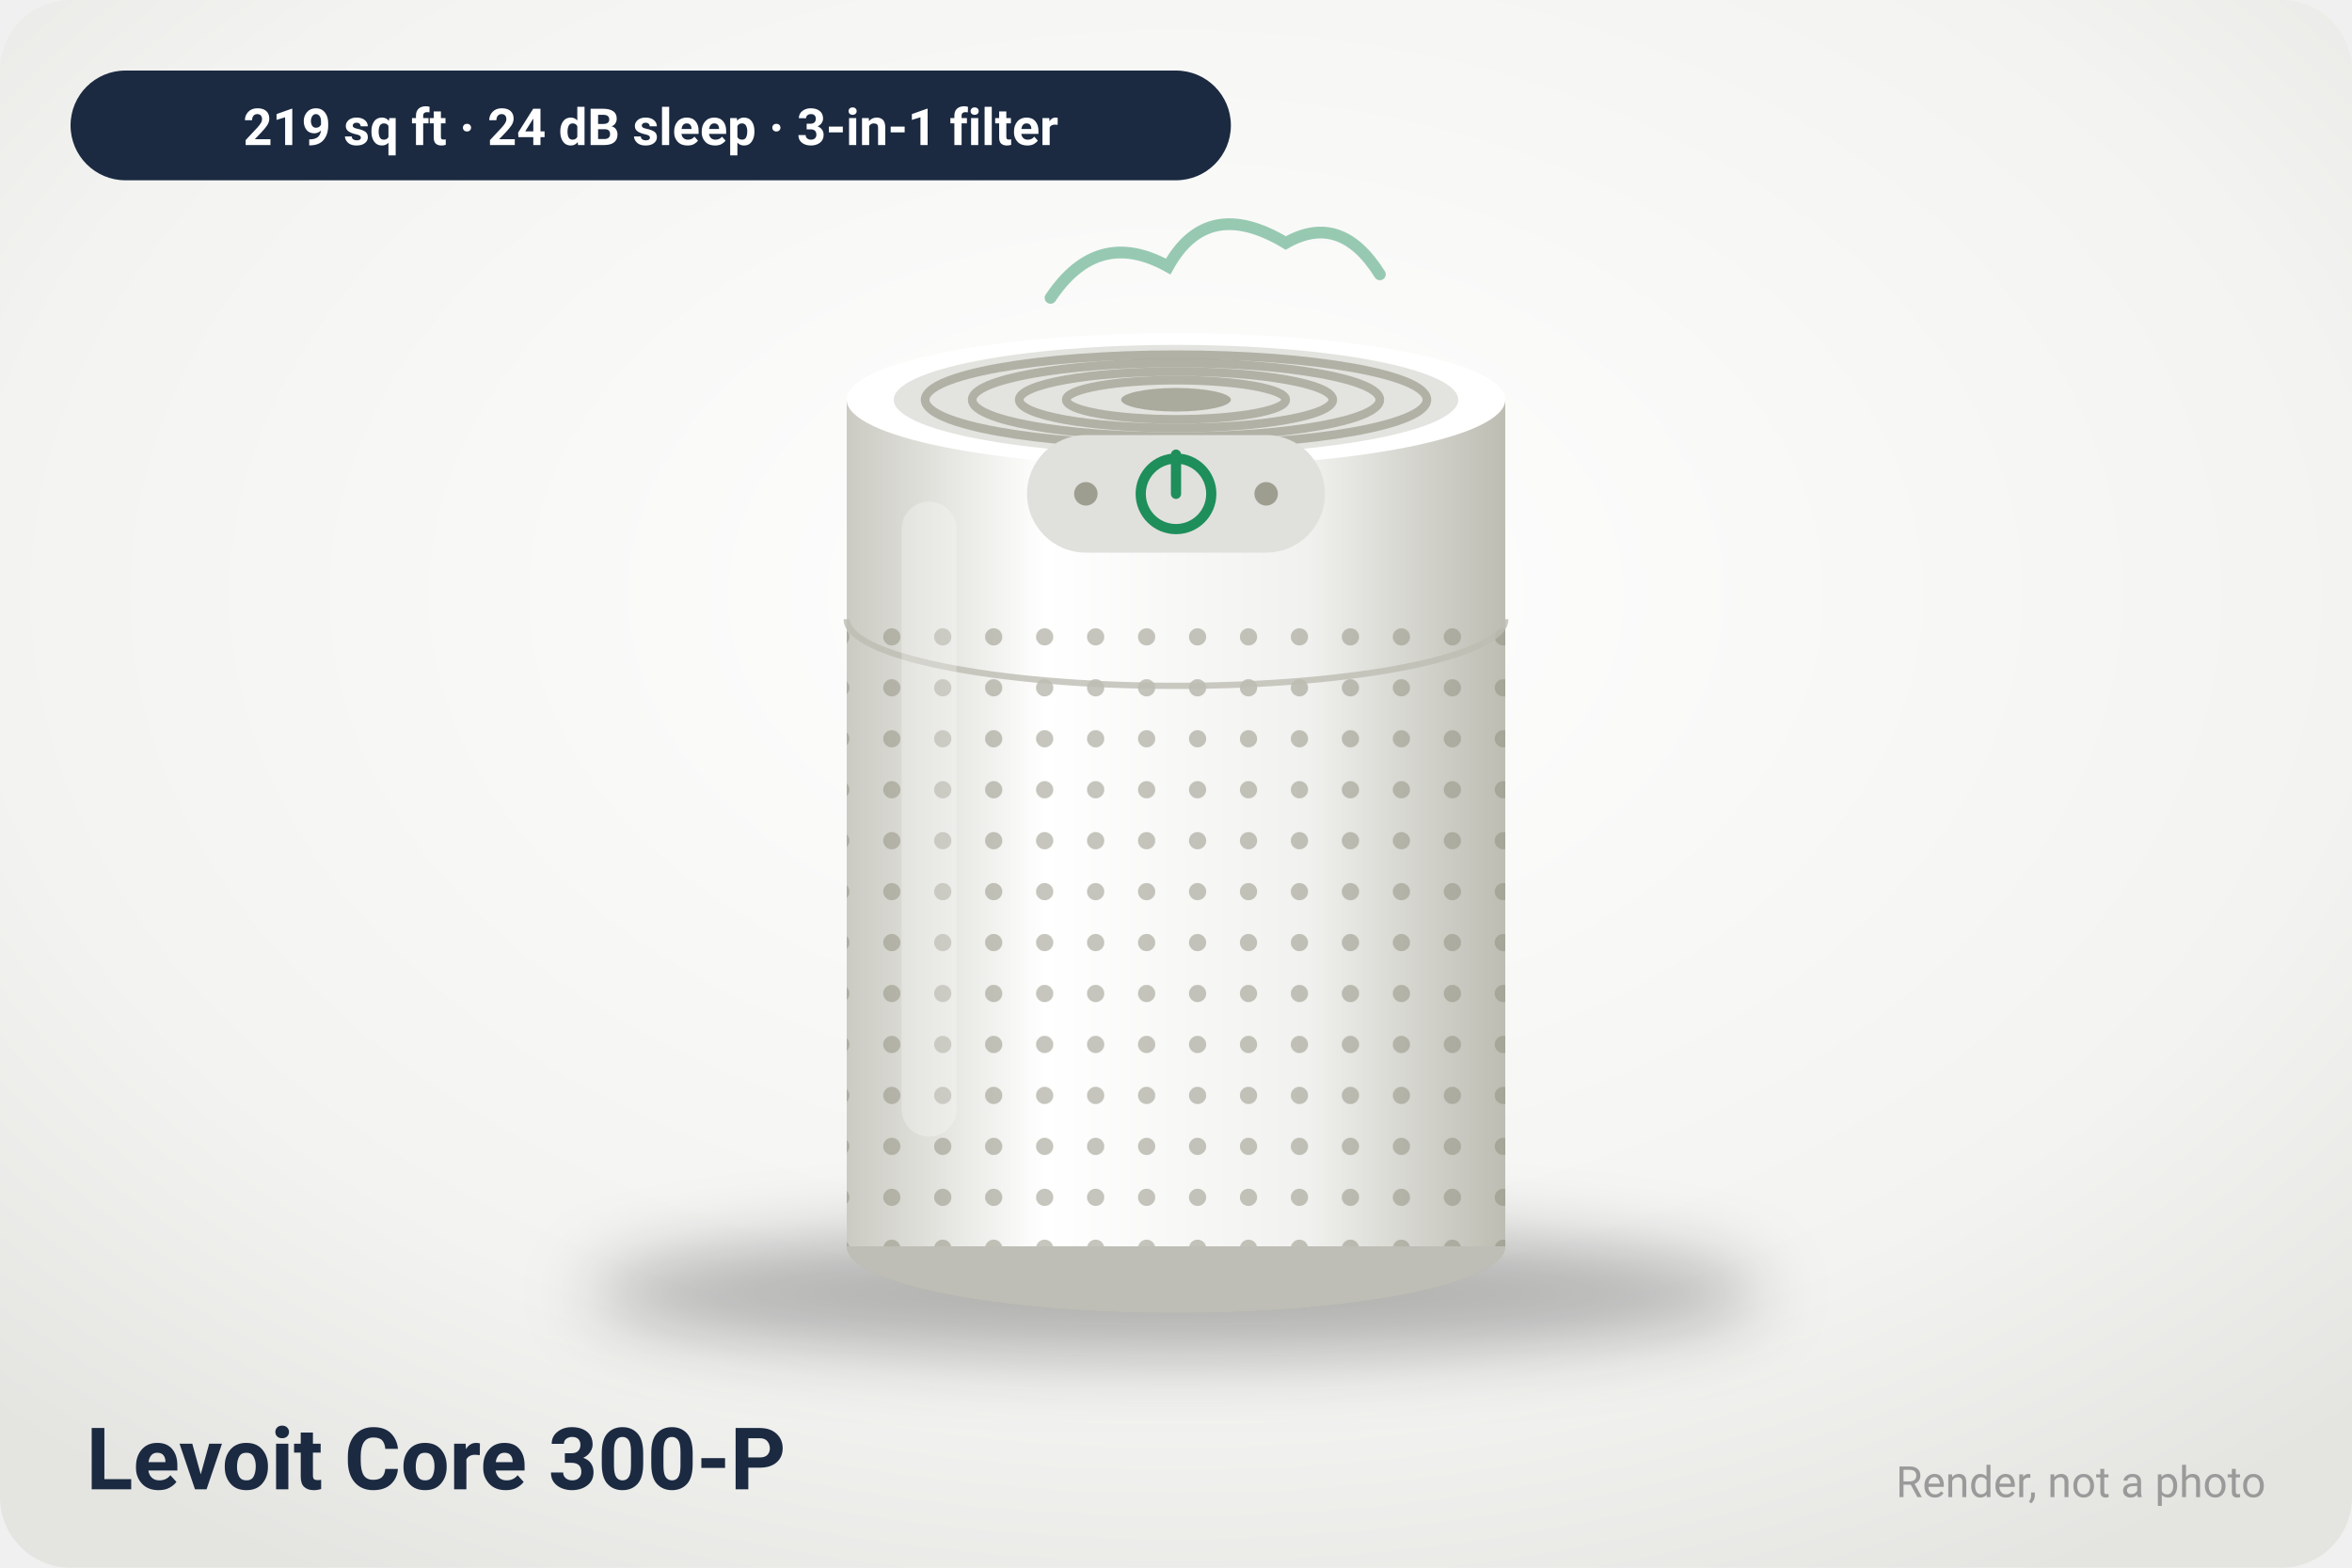
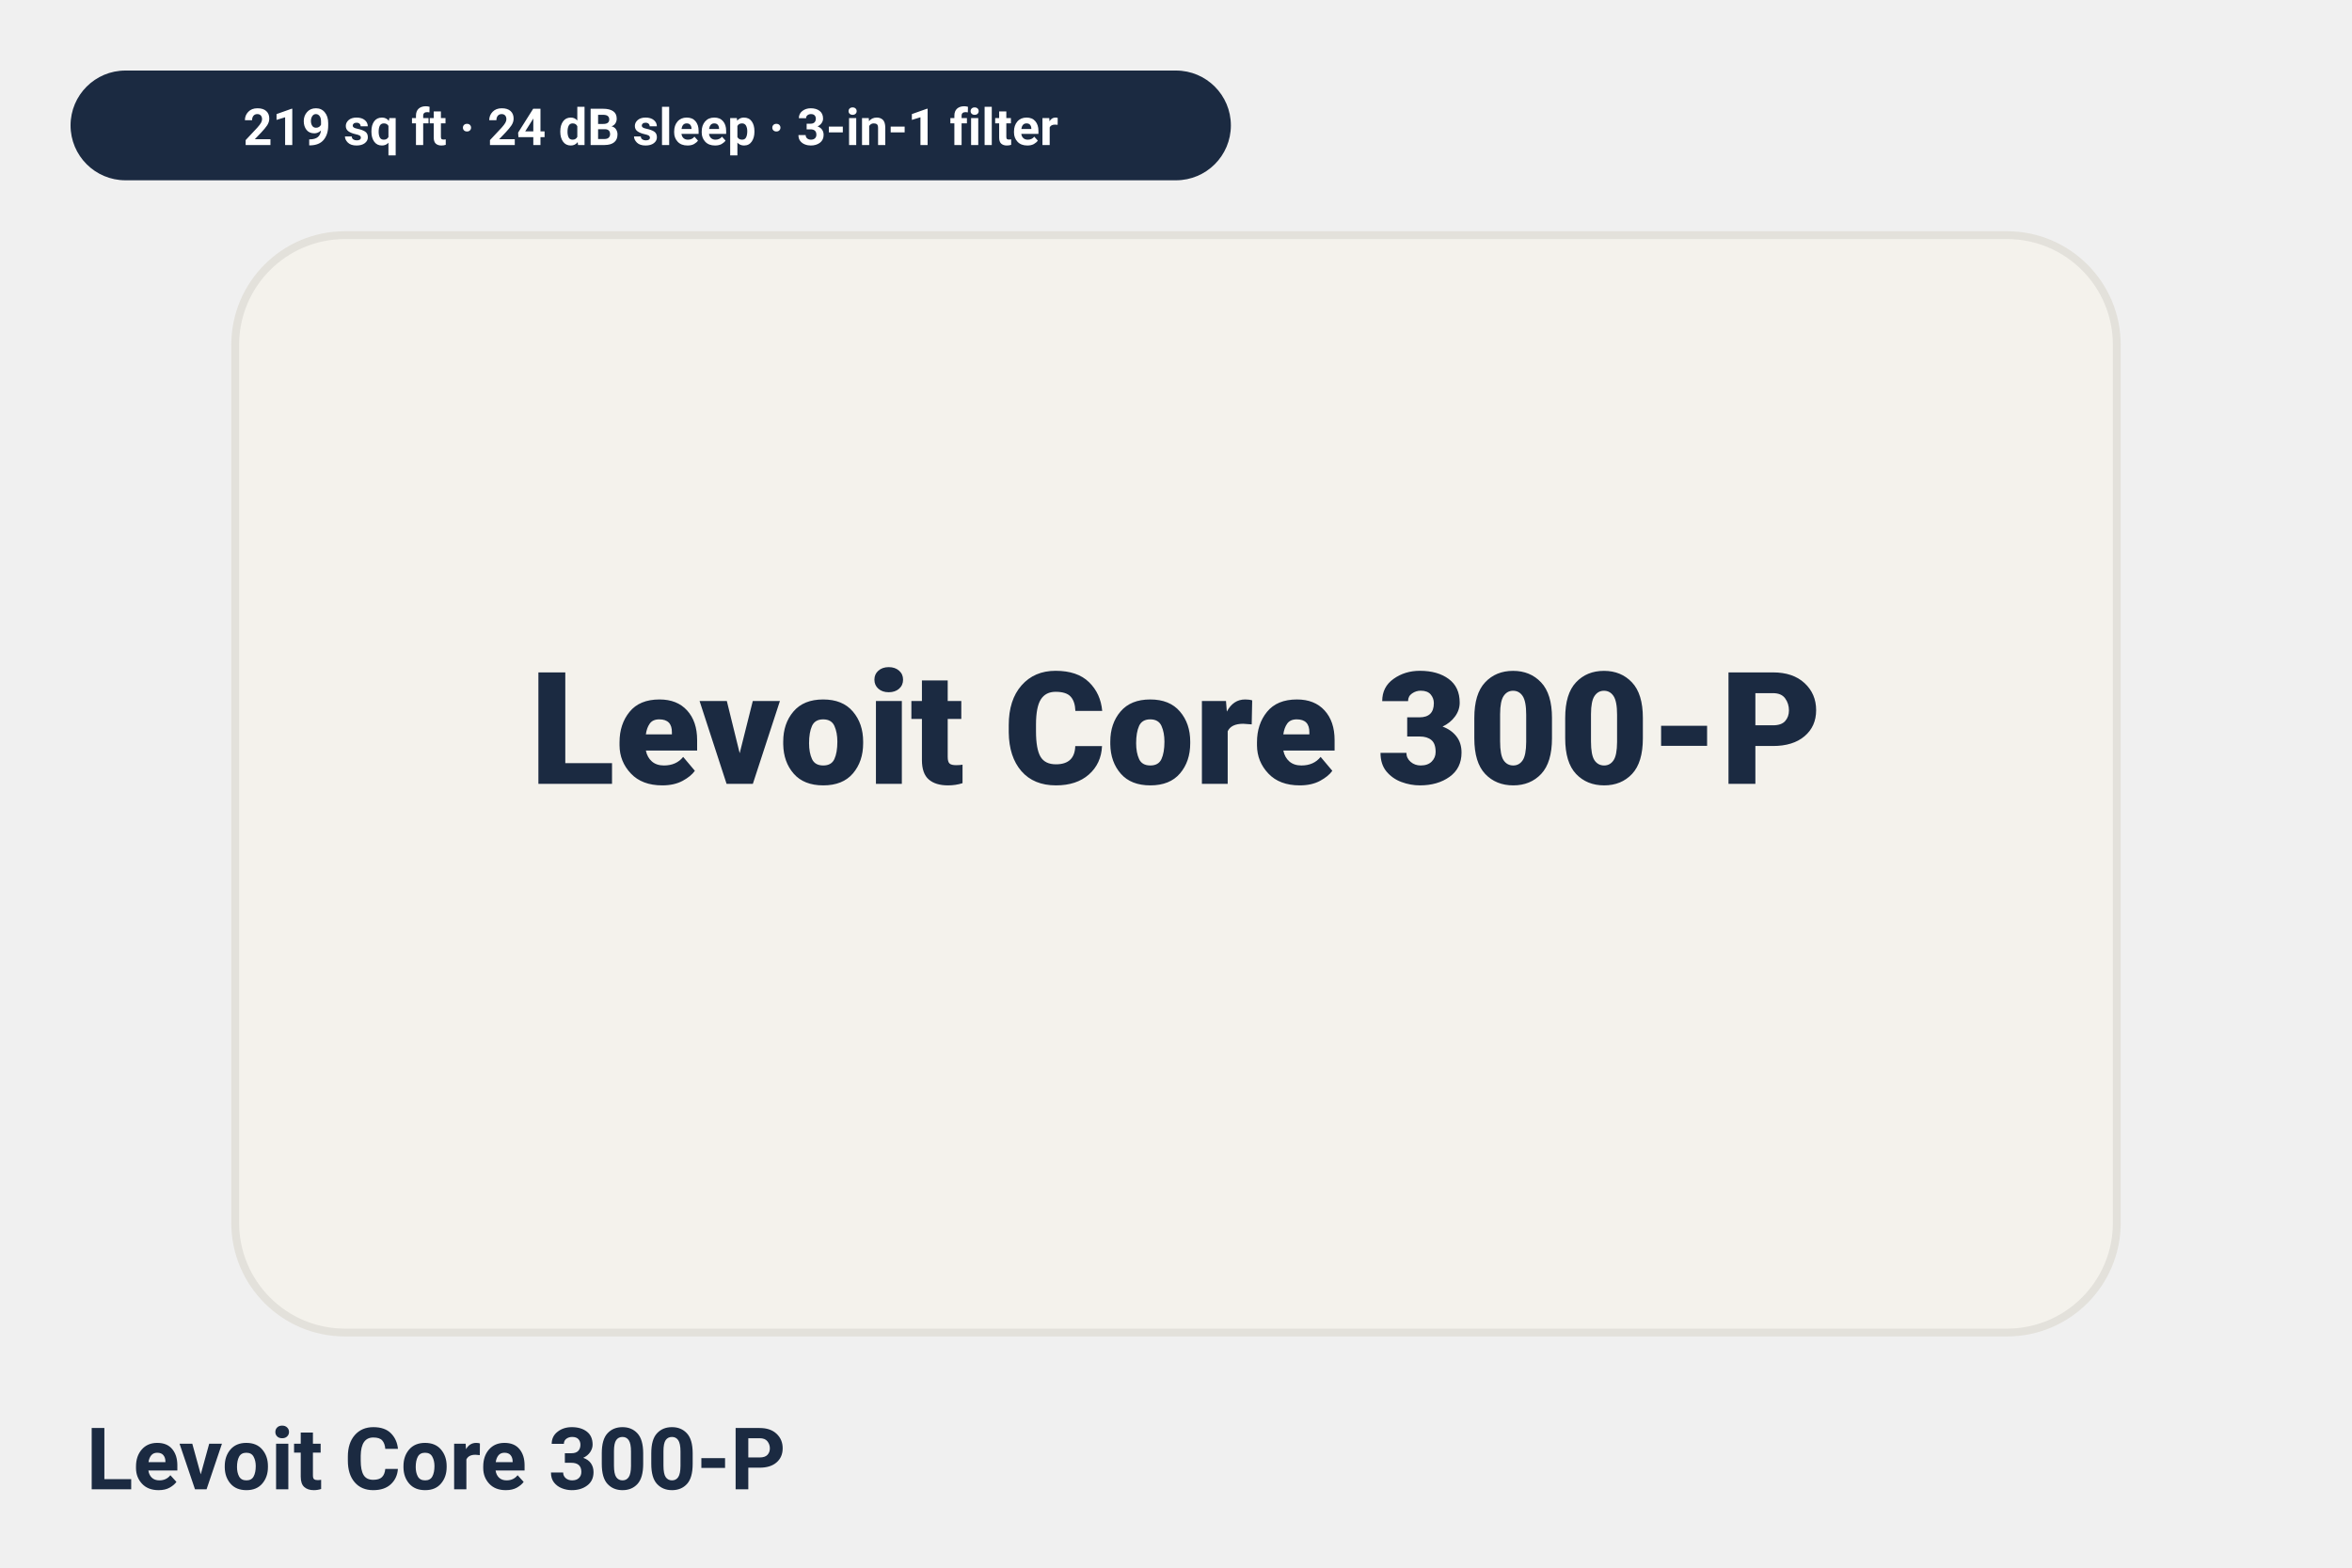
<svg xmlns="http://www.w3.org/2000/svg" viewBox="0 0 600 400" role="img" aria-label="Levoit Core 300-P Air Purifier (product render)">
-   <defs>
-     <radialGradient id="clevoit300-bg" cx="50%" cy="38%" r="72%">
-       <stop offset="0" stop-color="#ffffff" />
-       <stop offset="0.7" stop-color="#f3f3f1" />
-       <stop offset="1" stop-color="#e4e4e1" />
-     </radialGradient>
-     <filter id="clevoit300-blur" x="-30%" y="-80%" width="160%" height="300%">
-       <feGaussianBlur stdDeviation="9" />
-     </filter>
-     <filter id="clevoit300-soft" x="-20%" y="-20%" width="140%" height="140%">
-       <feGaussianBlur stdDeviation="2.2" />
-     </filter>
-     <filter id="clevoit300-glow" x="-50%" y="-50%" width="200%" height="200%">
-       <feGaussianBlur stdDeviation="5" />
-     </filter>
-     <linearGradient id="clevoit300-front" x1="0" y1="0" x2="0.35" y2="1">
-       <stop offset="0" stop-color="#ffffff" />
-       <stop offset="0.55" stop-color="#F1F1EF" />
-       <stop offset="1" stop-color="#dcdcd7" />
-     </linearGradient>
-     <linearGradient id="clevoit300-side" x1="0" y1="0" x2="1" y2="1">
-       <stop offset="0" stop-color="#e3e3df" />
-       <stop offset="1" stop-color="#c1c1b9" />
-     </linearGradient>
-     <linearGradient id="clevoit300-top" x1="0" y1="0" x2="1" y2="1">
-       <stop offset="0" stop-color="#ffffff" />
-       <stop offset="1" stop-color="#ffffff" />
-     </linearGradient>
-     <radialGradient id="clevoit300-dome" cx="38%" cy="32%" r="75%">
-       <stop offset="0" stop-color="#ffffff" />
-       <stop offset="0.6" stop-color="#F1F1EF" />
-       <stop offset="1" stop-color="#d0d0c9" />
-     </radialGradient>
-     <linearGradient id="clevoit300-gloss" x1="0" y1="0" x2="1" y2="1">
-       <stop offset="0" stop-color="#ffffff" stop-opacity="0.55" />
-       <stop offset="0.5" stop-color="#ffffff" stop-opacity="0.05" />
-       <stop offset="1" stop-color="#ffffff" stop-opacity="0" />
-     </linearGradient>
-     <linearGradient id="clevoit300-screen" x1="0" y1="0" x2="1" y2="1">
-       <stop offset="0" stop-color="#1d2a3a" />
-       <stop offset="1" stop-color="#060a10" />
-     </linearGradient>
-     <linearGradient id="clevoit300-metal" x1="0" y1="0" x2="1" y2="0">
-       <stop offset="0" stop-color="#d9d9d6" />
-       <stop offset="0.35" stop-color="#f4f4f2" />
-       <stop offset="0.65" stop-color="#bdbdb9" />
-       <stop offset="1" stop-color="#e6e6e3" />
-     </linearGradient>
-     <linearGradient id="clevoit300-accent" x1="0" y1="0" x2="0" y2="1">
-       <stop offset="0" stop-color="#2bcd82" />
-       <stop offset="1" stop-color="#135b3a" />
-     </linearGradient>
-     <linearGradient id="clevoit300-lens" x1="0" y1="0" x2="1" y2="1">
-       <stop offset="0" stop-color="#5a6470" />
-       <stop offset="0.45" stop-color="#1c2129" />
-       <stop offset="0.55" stop-color="#2b323c" />
-       <stop offset="1" stop-color="#0c0f14" />
-     </linearGradient>
-   </defs>
-   <rect width="600" height="400" rx="18" fill="url(#clevoit300-bg)" />
-   <ellipse cx="300" cy="330" rx="150" ry="16" fill="#000" opacity="0.28" filter="url(#clevoit300-blur)" />
-   <defs>
-     <pattern id="clevoit300-holes" width="13" height="13" patternUnits="userSpaceOnUse">
-       <circle cx="6.5" cy="6.5" r="2.2" fill="#8d8d7d" opacity="0.5" />
-     </pattern>
-     <linearGradient id="clevoit300-shell" x1="0" y1="0" x2="1" y2="0">
-       <stop offset="0" stop-color="#cbcbc3" />
-       <stop offset="0.3" stop-color="#ffffff" />
-       <stop offset="0.7" stop-color="#F1F1EF" />
-       <stop offset="1" stop-color="#bdbdb3" />
-     </linearGradient>
-   </defs>
-   <ellipse cx="300" cy="318" rx="84" ry="17" fill="#a5a598" />
-   <rect x="216" y="102" width="168" height="216" fill="url(#clevoit300-shell)" />
-   <rect x="216" y="158" width="168" height="160" fill="url(#clevoit300-holes)" />
-   <path d="M 216 318 A 84 17 0 0 0 384 318" fill="#d4d4ce" opacity="0.55" />
-   <path d="M 216 158 A 84 17 0 0 0 384 158" fill="none" stroke="#bdbdb3" stroke-width="1.6" opacity="0.8" />
-   <ellipse cx="300" cy="102" rx="84" ry="17" fill="#ffffff" />
-   <ellipse cx="300" cy="102" rx="72" ry="14" fill="#e3e3df" />
-   <ellipse cx="300" cy="102" rx="64" ry="11.5" fill="none" stroke="#9b9b8d" stroke-width="2.2" opacity="0.7" />
-   <ellipse cx="300" cy="102" rx="52" ry="9.4" fill="none" stroke="#9b9b8d" stroke-width="2.2" opacity="0.7" />
-   <ellipse cx="300" cy="102" rx="40" ry="7.2" fill="none" stroke="#9b9b8d" stroke-width="2.2" opacity="0.7" />
-   <ellipse cx="300" cy="102" rx="28" ry="5.0" fill="none" stroke="#9b9b8d" stroke-width="2.2" opacity="0.7" />
-   <ellipse cx="300" cy="102" rx="14" ry="3" fill="#929282" opacity="0.7" />
-   <rect x="262" y="111" width="76" height="30" rx="15" fill="#e0e0dc" />
-   <circle cx="300" cy="126" r="9" fill="none" stroke="#1E8E5A" stroke-width="2.6" />
-   <line x1="300" y1="116" x2="300" y2="126" stroke="#1E8E5A" stroke-width="2.6" stroke-linecap="round" />
-   <circle cx="277" cy="126" r="3" fill="#9e9e90" />
-   <circle cx="323" cy="126" r="3" fill="#9e9e90" />
-   <rect x="230" y="128" width="14" height="162" rx="7" fill="#fff" opacity="0.26" />
-   <path d="M 268 76 q 12 -18 30 -8 q 10 -18 30 -6 q 14 -8 24 8" fill="none" stroke="#1E8E5A" stroke-width="3" stroke-linecap="round" opacity="0.45" />
+   <rect x="60" y="60" width="480" height="280" rx="28" fill="#F4F2EC" />
+   <rect x="60" y="60" width="480" height="280" rx="28" fill="none" stroke="#E3E1DB" stroke-width="2" />
+   <g font-family="-apple-system,Segoe UI,Roboto,Helvetica,Arial,sans-serif">
+     <text x="300" y="200" text-anchor="middle" font-size="40" font-weight="800" fill="#1B2A41">Levoit Core 300-P</text>
+   </g>
  <g font-family="-apple-system,Segoe UI,Roboto,Helvetica,Arial,sans-serif">
    <rect x="18" y="18" width="296" height="28" rx="14" fill="#1B2A41" />
    <text x="166.0" y="37" text-anchor="middle" font-size="13" font-weight="700" fill="#fff">219 sq ft · 24 dB sleep · 3-in-1 filter</text>
    <text x="22" y="380" font-size="22" font-weight="700" fill="#1B2A41">Levoit Core 300-P</text>
-     <text x="578" y="382" text-anchor="end" font-size="11" fill="#9a9a9a">Render, not a photo</text>
+     <text x="578" y="382" text-anchor="end" font-size="11" fill="#9a9a9a" />
  </g>
</svg>
